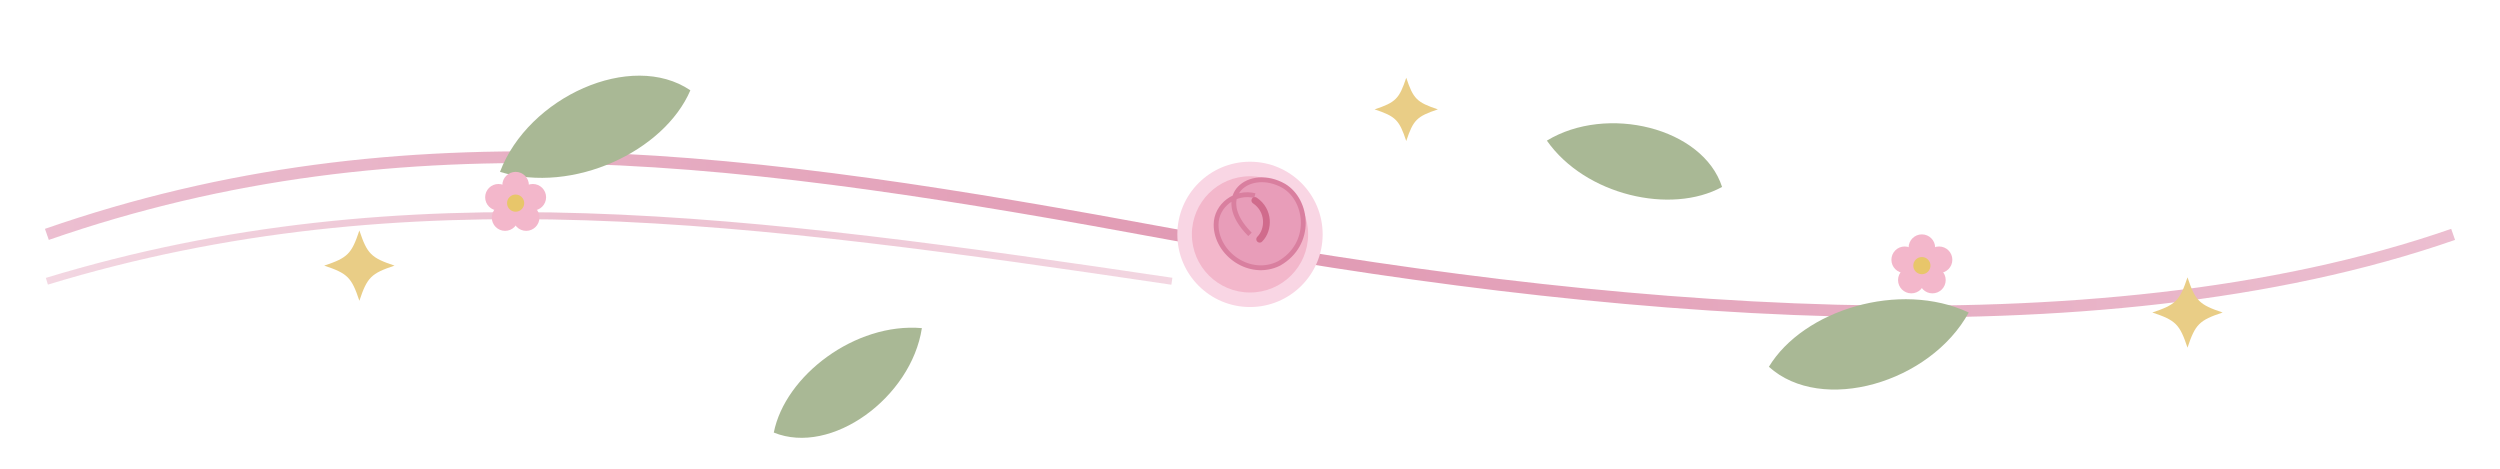
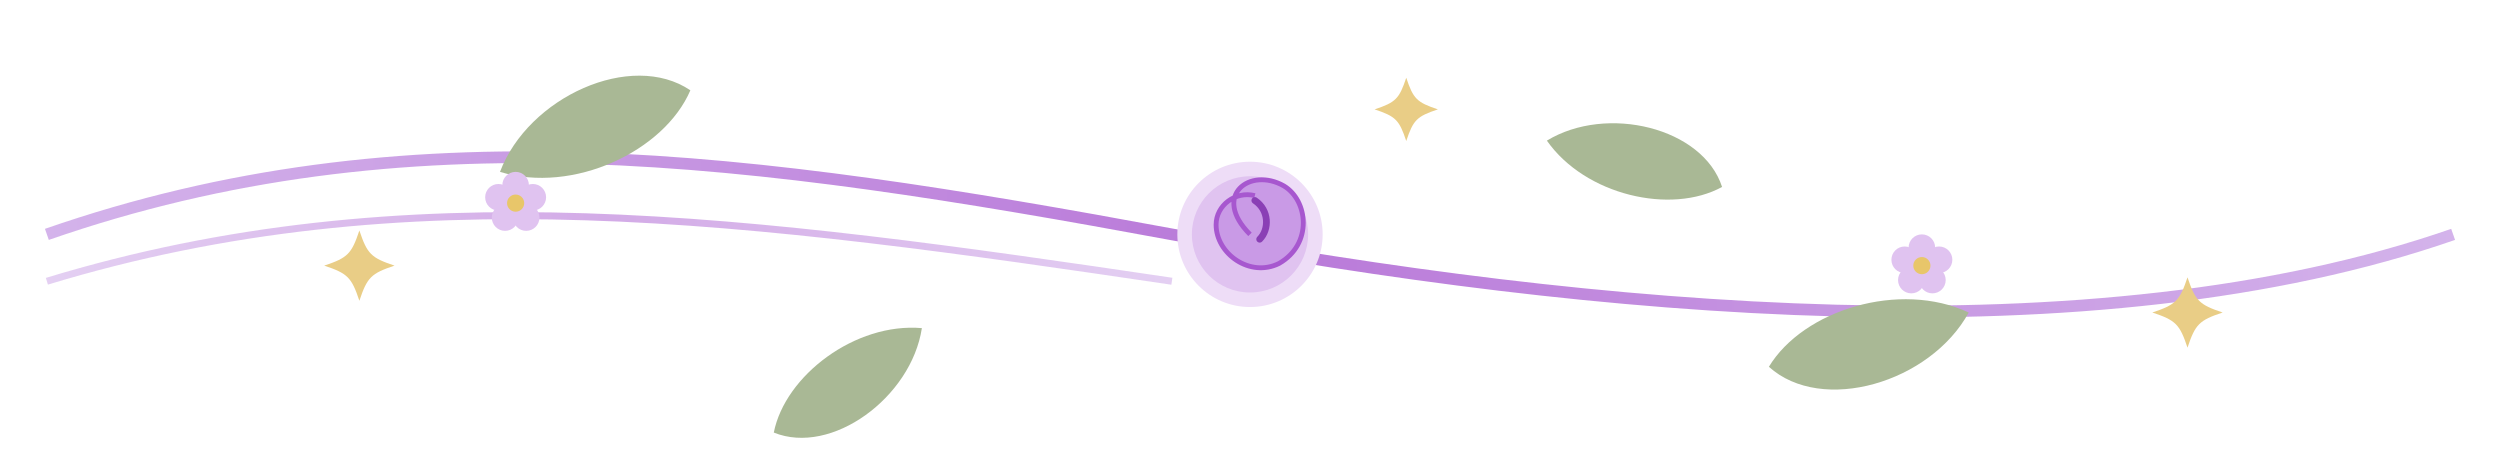
<svg xmlns="http://www.w3.org/2000/svg" viewBox="0 0 320 60" width="320" height="60" role="presentation">
  <defs>
    <linearGradient id="gdv" x1="0" y1="0" x2="1" y2="0">
-       <stop offset="0" stop-color="#E7AFC5" />
-       <stop offset="0.5" stop-color="#D97F9F" />
-       <stop offset="1" stop-color="#E7AFC5" />
+       <stop offset="0" stop-color="#C9A1E6" />
+       <stop offset="0.5" stop-color="#A757CF" />
+       <stop offset="1" stop-color="#C9A1E6" />
    </linearGradient>
    <g id="hoja">
      <path d="M0 0 C 8 -10 26 -12 33 -3 C 26 5 10 7 0 0 Z" fill="#A9B895" />
    </g>
    <g id="rosa">
-       <circle r="15" fill="#F9D6E4" />
-       <circle r="12" fill="#F3B7CB" />
-       <path d="M0 0 C -8 -8 0 -14 7 -10 C 12 -7 13 2 6 6 C 0 9 -7 4 -7 -2 C -7 -6 -3 -9 1 -8" fill="#E89DB9" stroke="#D97F9F" stroke-width="1" />
-       <path d="M1 -7 C 4 -5 4 -1 2 1" stroke="#D06B8C" stroke-width="1.4" fill="none" stroke-linecap="round" />
+       <circle r="15" fill="#EEDDF7" />
+       <circle r="12" fill="#E0C3F0" />
+       <path d="M0 0 C -8 -8 0 -14 7 -10 C 12 -7 13 2 6 6 C 0 9 -7 4 -7 -2 C -7 -6 -3 -9 1 -8" fill="#C99AE6" stroke="#A757CF" stroke-width="1" />
+       <path d="M1 -7 C 4 -5 4 -1 2 1" stroke="#8A3FB5" stroke-width="1.4" fill="none" stroke-linecap="round" />
    </g>
    <g id="florcita">
-       <circle cx="0" cy="-4.6" r="3.4" fill="#F3B7CB" />
-       <circle cx="4.4" cy="-1.5" r="3.4" fill="#F3B7CB" />
-       <circle cx="2.7" cy="3.7" r="3.4" fill="#F3B7CB" />
-       <circle cx="-2.7" cy="3.7" r="3.4" fill="#F3B7CB" />
-       <circle cx="-4.4" cy="-1.5" r="3.4" fill="#F3B7CB" />
+       <circle cx="0" cy="-4.6" r="3.4" fill="#E0C3F0" />
+       <circle cx="4.4" cy="-1.5" r="3.4" fill="#E0C3F0" />
+       <circle cx="2.7" cy="3.7" r="3.4" fill="#E0C3F0" />
+       <circle cx="-2.7" cy="3.7" r="3.4" fill="#E0C3F0" />
+       <circle cx="-4.4" cy="-1.5" r="3.4" fill="#E0C3F0" />
      <circle r="2.2" fill="#E8C66A" />
    </g>
    <g id="destello">
      <path d="M0 -9 C 2 -3 3 -2 9 0 C 3 2 2 3 0 9 C -2 3 -3 2 -9 0 C -3 -2 -2 -3 0 -9 Z" fill="#E9CD86" />
    </g>
  </defs>
  <path d="M6 30 C 52 14 96 20 150 30 C 204 40 268 46 314 30" stroke="url(#gdv)" stroke-width="1.5" fill="none" opacity="0.8" />
  <path d="M6 36 C 52 22 96 28 150 36" stroke="url(#gdv)" stroke-width="0.9" fill="none" opacity="0.5" />
  <use href="#hoja" transform="translate(64 22) rotate(-18) scale(0.8)" />
  <use href="#hoja" transform="translate(252 40) rotate(170) scale(0.8)" />
  <use href="#hoja" transform="translate(118 42) rotate(150) scale(0.7)" />
  <use href="#hoja" transform="translate(198 18) rotate(20) scale(0.7)" />
  <g transform="translate(160 30) scale(0.62)">
    <use href="#rosa" />
  </g>
  <g transform="translate(66 26) scale(0.5)">
    <use href="#florcita" />
  </g>
  <g transform="translate(246 34) scale(0.5)">
    <use href="#florcita" />
  </g>
  <g transform="translate(46 34) scale(0.5)">
    <use href="#destello" />
  </g>
  <g transform="translate(180 14) scale(0.45)">
    <use href="#destello" />
  </g>
  <g transform="translate(280 40) scale(0.5)">
    <use href="#destello" />
  </g>
</svg>
